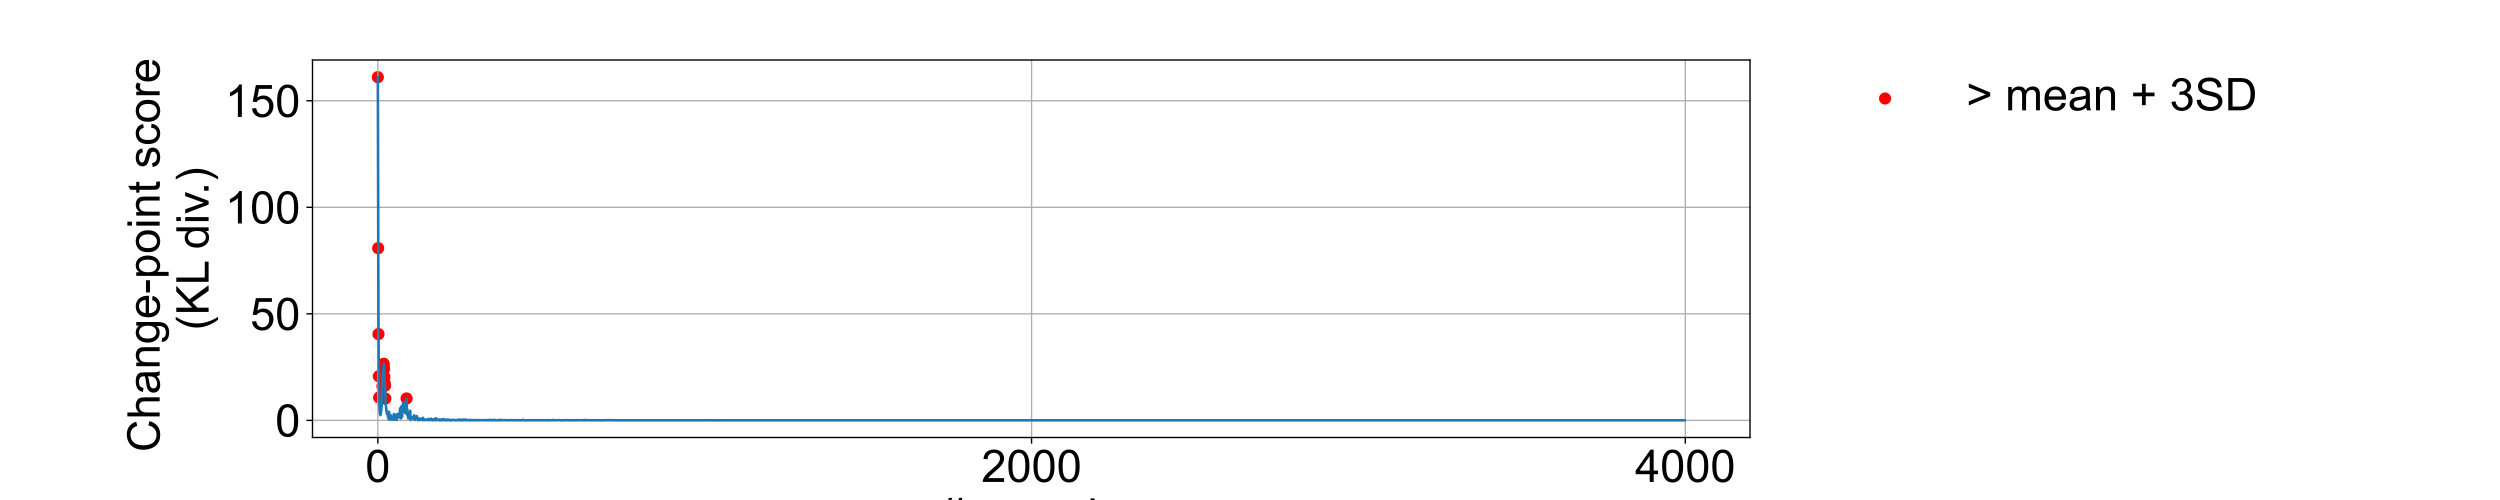
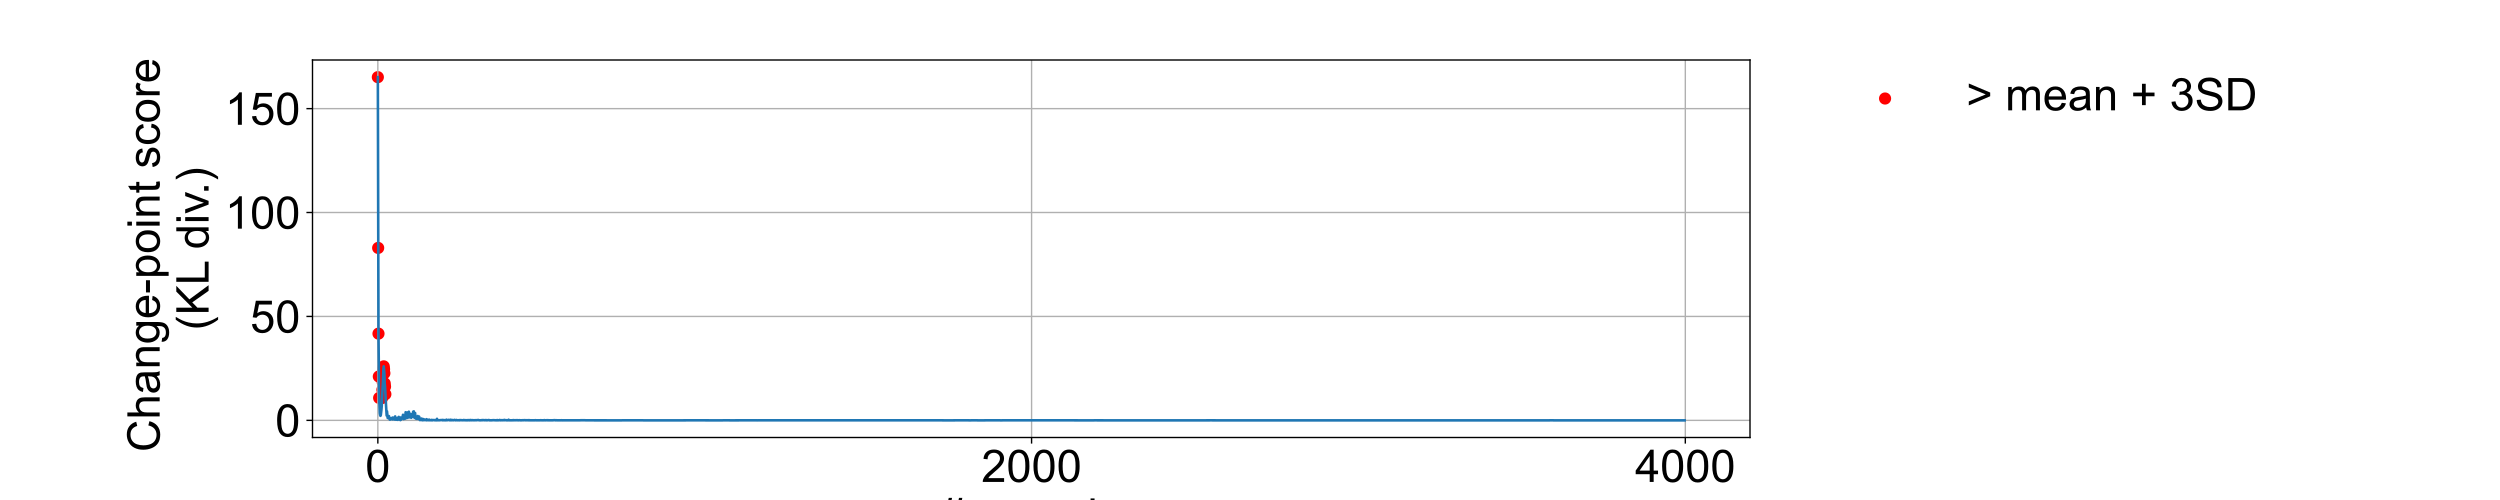
<svg xmlns="http://www.w3.org/2000/svg" xmlns:xlink="http://www.w3.org/1999/xlink" height="288pt" version="1.1" viewBox="0 0 1440 288" width="1440pt">
  <defs>
    <style type="text/css">
*{stroke-linecap:butt;stroke-linejoin:round;}
  </style>
  </defs>
  <g id="figure_1">
    <g id="patch_1">
      <path d="M 0 288  L 1440 288  L 1440 0  L 0 0  z " style="fill:#ffffff;" />
    </g>
    <g id="axes_1">
      <g id="patch_2">
        <path d="M 180 252  L 1008 252  L 1008 34.56  L 180 34.56  z " style="fill:#ffffff;" />
      </g>
      <g id="PathCollection_1">
        <defs>
-           <path d="M 0 3  C 0.796 3 1.559 2.684 2.121 2.121  C 2.684 1.559 3 0.796 3 0  C 3 -0.796 2.684 -1.559 2.121 -2.121  C 1.559 -2.684 0.796 -3 0 -3  C -0.796 -3 -1.559 -2.684 -2.121 -2.121  C -2.684 -1.559 -3 -0.796 -3 0  C -3 0.796 -2.684 1.559 -2.121 2.121  C -1.559 2.684 -0.796 3 0 3  z " id="m6c3c8e8c90" style="stroke:#ff0000;" />
+           <path d="M 0 3  C 0.796 3 1.559 2.684 2.121 2.121  C 2.684 1.559 3 0.796 3 0  C 3 -0.796 2.684 -1.559 2.121 -2.121  C 1.559 -2.684 0.796 -3 0 -3  C -0.796 -3 -1.559 -2.684 -2.121 -2.121  C -2.684 -1.559 -3 -0.796 -3 0  C -3 0.796 -2.684 1.559 -2.121 2.121  C -1.559 2.684 -0.796 3 0 3  z " id="m5fcca57571" style="stroke:#ff0000;" />
        </defs>
-         <g clip-path="url(#p36cbaf85c1)">
-           <use style="fill:#ff0000;stroke:#ff0000;" x="217.636" xlink:href="#m6c3c8e8c90" y="44.444" />
-           <use style="fill:#ff0000;stroke:#ff0000;" x="217.825" xlink:href="#m6c3c8e8c90" y="142.935" />
-           <use style="fill:#ff0000;stroke:#ff0000;" x="218.013" xlink:href="#m6c3c8e8c90" y="192.443" />
-           <use style="fill:#ff0000;stroke:#ff0000;" x="218.201" xlink:href="#m6c3c8e8c90" y="216.725" />
-           <use style="fill:#ff0000;stroke:#ff0000;" x="218.389" xlink:href="#m6c3c8e8c90" y="228.994" />
-           <use style="fill:#ff0000;stroke:#ff0000;" x="220.084" xlink:href="#m6c3c8e8c90" y="229.238" />
-           <use style="fill:#ff0000;stroke:#ff0000;" x="220.272" xlink:href="#m6c3c8e8c90" y="222.426" />
-           <use style="fill:#ff0000;stroke:#ff0000;" x="220.461" xlink:href="#m6c3c8e8c90" y="214.33" />
-           <use style="fill:#ff0000;stroke:#ff0000;" x="220.649" xlink:href="#m6c3c8e8c90" y="213.734" />
-           <use style="fill:#ff0000;stroke:#ff0000;" x="220.837" xlink:href="#m6c3c8e8c90" y="210.838" />
-           <use style="fill:#ff0000;stroke:#ff0000;" x="221.025" xlink:href="#m6c3c8e8c90" y="209.532" />
-           <use style="fill:#ff0000;stroke:#ff0000;" x="221.214" xlink:href="#m6c3c8e8c90" y="212.41" />
-           <use style="fill:#ff0000;stroke:#ff0000;" x="221.402" xlink:href="#m6c3c8e8c90" y="217.112" />
-           <use style="fill:#ff0000;stroke:#ff0000;" x="221.59" xlink:href="#m6c3c8e8c90" y="220.729" />
-           <use style="fill:#ff0000;stroke:#ff0000;" x="221.778" xlink:href="#m6c3c8e8c90" y="222.172" />
-           <use style="fill:#ff0000;stroke:#ff0000;" x="221.967" xlink:href="#m6c3c8e8c90" y="229.56" />
-           <use style="fill:#ff0000;stroke:#ff0000;" x="234.205" xlink:href="#m6c3c8e8c90" y="229.518" />
+         <g clip-path="url(#p287c12763f)">
+           <use style="fill:#ff0000;stroke:#ff0000;" x="217.636" xlink:href="#m5fcca57571" y="44.444" />
+           <use style="fill:#ff0000;stroke:#ff0000;" x="217.825" xlink:href="#m5fcca57571" y="142.805" />
+           <use style="fill:#ff0000;stroke:#ff0000;" x="218.013" xlink:href="#m5fcca57571" y="192.17" />
+           <use style="fill:#ff0000;stroke:#ff0000;" x="218.201" xlink:href="#m5fcca57571" y="216.865" />
+           <use style="fill:#ff0000;stroke:#ff0000;" x="218.389" xlink:href="#m5fcca57571" y="229.196" />
+           <use style="fill:#ff0000;stroke:#ff0000;" x="220.084" xlink:href="#m5fcca57571" y="229.265" />
+           <use style="fill:#ff0000;stroke:#ff0000;" x="220.272" xlink:href="#m5fcca57571" y="224.52" />
+           <use style="fill:#ff0000;stroke:#ff0000;" x="220.461" xlink:href="#m5fcca57571" y="220.147" />
+           <use style="fill:#ff0000;stroke:#ff0000;" x="220.649" xlink:href="#m5fcca57571" y="214.074" />
+           <use style="fill:#ff0000;stroke:#ff0000;" x="220.837" xlink:href="#m5fcca57571" y="212.557" />
+           <use style="fill:#ff0000;stroke:#ff0000;" x="221.025" xlink:href="#m5fcca57571" y="211.029" />
+           <use style="fill:#ff0000;stroke:#ff0000;" x="221.214" xlink:href="#m5fcca57571" y="212.666" />
+           <use style="fill:#ff0000;stroke:#ff0000;" x="221.402" xlink:href="#m5fcca57571" y="214.972" />
+           <use style="fill:#ff0000;stroke:#ff0000;" x="221.59" xlink:href="#m5fcca57571" y="220.843" />
+           <use style="fill:#ff0000;stroke:#ff0000;" x="221.778" xlink:href="#m5fcca57571" y="222.702" />
+           <use style="fill:#ff0000;stroke:#ff0000;" x="221.967" xlink:href="#m5fcca57571" y="227.058" />
        </g>
      </g>
      <g id="matplotlib.axis_1">
        <g id="xtick_1">
          <g id="line2d_1">
-             <path clip-path="url(#p36cbaf85c1)" d="M 217.636 252  L 217.636 34.56  " style="fill:none;stroke:#b0b0b0;stroke-linecap:square;stroke-width:0.8;" />
+             <path clip-path="url(#p287c12763f)" d="M 217.636 252  L 217.636 34.56  " style="fill:none;stroke:#b0b0b0;stroke-linecap:square;stroke-width:0.8;" />
          </g>
          <g id="line2d_2">
            <defs>
-               <path d="M 0 0  L 0 3.5  " id="mf95743e857" style="stroke:#000000;stroke-width:0.8;" />
-             </defs>
-             <g>
-               <use style="stroke:#000000;stroke-width:0.8;" x="217.636" xlink:href="#mf95743e857" y="252" />
+               <path d="M 0 0  L 0 3.5  " id="m3a3be2a6fd" style="stroke:#000000;stroke-width:0.8;" />
+             </defs>
+             <g>
+               <use style="stroke:#000000;stroke-width:0.8;" x="217.636" xlink:href="#m3a3be2a6fd" y="252" />
            </g>
          </g>
          <g id="text_1">
            <defs>
              <path d="M 4.156 35.297  Q 4.156 48 6.766 55.734  Q 9.375 63.484 14.516 67.672  Q 19.672 71.875 27.484 71.875  Q 33.25 71.875 37.594 69.547  Q 41.938 67.234 44.766 62.859  Q 47.609 58.5 49.219 52.219  Q 50.828 45.953 50.828 35.297  Q 50.828 22.703 48.234 14.969  Q 45.656 7.234 40.5 3  Q 35.359 -1.219 27.484 -1.219  Q 17.141 -1.219 11.234 6.203  Q 4.156 15.141 4.156 35.297  z M 13.188 35.297  Q 13.188 17.672 17.312 11.828  Q 21.438 6 27.484 6  Q 33.547 6 37.672 11.859  Q 41.797 17.719 41.797 35.297  Q 41.797 52.984 37.672 58.781  Q 33.547 64.594 27.391 64.594  Q 21.344 64.594 17.719 59.469  Q 13.188 52.938 13.188 35.297  z " id="ArialMT-48" />
            </defs>
            <g transform="translate(210.4071 277.6103)scale(0.26 -0.26)">
              <use xlink:href="#ArialMT-48" />
            </g>
          </g>
        </g>
        <g id="xtick_2">
          <g id="line2d_3">
-             <path clip-path="url(#p36cbaf85c1)" d="M 594.188 252  L 594.188 34.56  " style="fill:none;stroke:#b0b0b0;stroke-linecap:square;stroke-width:0.8;" />
+             <path clip-path="url(#p287c12763f)" d="M 594.188 252  L 594.188 34.56  " style="fill:none;stroke:#b0b0b0;stroke-linecap:square;stroke-width:0.8;" />
          </g>
          <g id="line2d_4">
            <g>
-               <use style="stroke:#000000;stroke-width:0.8;" x="594.188" xlink:href="#mf95743e857" y="252" />
+               <use style="stroke:#000000;stroke-width:0.8;" x="594.188" xlink:href="#m3a3be2a6fd" y="252" />
            </g>
          </g>
          <g id="text_2">
            <defs>
              <path d="M 50.344 8.453  L 50.344 0  L 3.031 0  Q 2.938 3.172 4.047 6.109  Q 5.859 10.938 9.828 15.625  Q 13.812 20.312 21.344 26.469  Q 33.016 36.031 37.109 41.625  Q 41.219 47.219 41.219 52.203  Q 41.219 57.422 37.469 61  Q 33.734 64.594 27.734 64.594  Q 21.391 64.594 17.578 60.781  Q 13.766 56.984 13.719 50.25  L 4.688 51.172  Q 5.609 61.281 11.656 66.578  Q 17.719 71.875 27.938 71.875  Q 38.234 71.875 44.234 66.156  Q 50.25 60.453 50.25 52  Q 50.25 47.703 48.484 43.547  Q 46.734 39.406 42.656 34.812  Q 38.578 30.219 29.109 22.219  Q 21.188 15.578 18.938 13.203  Q 16.703 10.844 15.234 8.453  z " id="ArialMT-50" />
            </defs>
            <g transform="translate(565.2714 277.6103)scale(0.26 -0.26)">
              <use xlink:href="#ArialMT-50" />
              <use x="55.615" xlink:href="#ArialMT-48" />
              <use x="111.23" xlink:href="#ArialMT-48" />
              <use x="166.846" xlink:href="#ArialMT-48" />
            </g>
          </g>
        </g>
        <g id="xtick_3">
          <g id="line2d_5">
-             <path clip-path="url(#p36cbaf85c1)" d="M 970.74 252  L 970.74 34.56  " style="fill:none;stroke:#b0b0b0;stroke-linecap:square;stroke-width:0.8;" />
+             <path clip-path="url(#p287c12763f)" d="M 970.74 252  L 970.74 34.56  " style="fill:none;stroke:#b0b0b0;stroke-linecap:square;stroke-width:0.8;" />
          </g>
          <g id="line2d_6">
            <g>
-               <use style="stroke:#000000;stroke-width:0.8;" x="970.74" xlink:href="#mf95743e857" y="252" />
+               <use style="stroke:#000000;stroke-width:0.8;" x="970.74" xlink:href="#m3a3be2a6fd" y="252" />
            </g>
          </g>
          <g id="text_3">
            <defs>
              <path d="M 32.328 0  L 32.328 17.141  L 1.266 17.141  L 1.266 25.203  L 33.938 71.578  L 41.109 71.578  L 41.109 25.203  L 50.781 25.203  L 50.781 17.141  L 41.109 17.141  L 41.109 0  z M 32.328 25.203  L 32.328 57.469  L 9.906 25.203  z " id="ArialMT-52" />
            </defs>
            <g transform="translate(941.8233 277.6103)scale(0.26 -0.26)">
              <use xlink:href="#ArialMT-52" />
              <use x="55.615" xlink:href="#ArialMT-48" />
              <use x="111.23" xlink:href="#ArialMT-48" />
              <use x="166.846" xlink:href="#ArialMT-48" />
            </g>
          </g>
        </g>
        <g id="text_4">
          <defs>
            <path d="M 5.031 -1.219  L 9.281 19.578  L 1.031 19.578  L 1.031 26.859  L 10.75 26.859  L 14.359 44.578  L 1.031 44.578  L 1.031 51.859  L 15.828 51.859  L 20.062 72.797  L 27.391 72.797  L 23.141 51.859  L 38.531 51.859  L 42.781 72.797  L 50.141 72.797  L 45.906 51.859  L 54.344 51.859  L 54.344 44.578  L 44.438 44.578  L 40.766 26.859  L 54.344 26.859  L 54.344 19.578  L 39.312 19.578  L 35.062 -1.219  L 27.734 -1.219  L 31.938 19.578  L 16.609 19.578  L 12.359 -1.219  z M 18.062 26.859  L 33.406 26.859  L 37.062 44.578  L 21.688 44.578  z " id="ArialMT-35" />
            <path id="ArialMT-32" />
            <path d="M 3.078 15.484  L 11.766 16.844  Q 12.5 11.625 15.844 8.844  Q 19.188 6.062 25.203 6.062  Q 31.25 6.062 34.172 8.516  Q 37.109 10.984 37.109 14.312  Q 37.109 17.281 34.516 19  Q 32.719 20.172 25.531 21.969  Q 15.875 24.422 12.141 26.203  Q 8.406 27.984 6.469 31.125  Q 4.547 34.281 4.547 38.094  Q 4.547 41.547 6.125 44.5  Q 7.719 47.469 10.453 49.422  Q 12.5 50.922 16.031 51.969  Q 19.578 53.031 23.641 53.031  Q 29.734 53.031 34.344 51.266  Q 38.969 49.516 41.156 46.5  Q 43.359 43.5 44.188 38.484  L 35.594 37.312  Q 35.016 41.312 32.203 43.547  Q 29.391 45.797 24.266 45.797  Q 18.219 45.797 15.625 43.797  Q 13.031 41.797 13.031 39.109  Q 13.031 37.406 14.109 36.031  Q 15.188 34.625 17.484 33.688  Q 18.797 33.203 25.25 31.453  Q 34.578 28.953 38.25 27.359  Q 41.938 25.781 44.031 22.75  Q 46.141 19.734 46.141 15.234  Q 46.141 10.844 43.578 6.953  Q 41.016 3.078 36.172 0.953  Q 31.344 -1.172 25.25 -1.172  Q 15.141 -1.172 9.844 3.031  Q 4.547 7.234 3.078 15.484  z " id="ArialMT-115" />
            <path d="M 40.438 6.391  Q 35.547 2.25 31.031 0.531  Q 26.516 -1.172 21.344 -1.172  Q 12.797 -1.172 8.203 3  Q 3.609 7.172 3.609 13.672  Q 3.609 17.484 5.344 20.625  Q 7.078 23.781 9.891 25.688  Q 12.703 27.594 16.219 28.562  Q 18.797 29.25 24.031 29.891  Q 34.672 31.156 39.703 32.906  Q 39.75 34.719 39.75 35.203  Q 39.75 40.578 37.25 42.781  Q 33.891 45.75 27.25 45.75  Q 21.047 45.75 18.094 43.578  Q 15.141 41.406 13.719 35.891  L 5.125 37.062  Q 6.297 42.578 8.984 45.969  Q 11.672 49.359 16.75 51.188  Q 21.828 53.031 28.516 53.031  Q 35.156 53.031 39.297 51.469  Q 43.453 49.906 45.406 47.531  Q 47.359 45.172 48.141 41.547  Q 48.578 39.312 48.578 33.453  L 48.578 21.734  Q 48.578 9.469 49.141 6.219  Q 49.703 2.984 51.375 0  L 42.188 0  Q 40.828 2.734 40.438 6.391  z M 39.703 26.031  Q 34.906 24.078 25.344 22.703  Q 19.922 21.922 17.672 20.938  Q 15.438 19.969 14.203 18.094  Q 12.984 16.219 12.984 13.922  Q 12.984 10.406 15.641 8.062  Q 18.312 5.719 23.438 5.719  Q 28.516 5.719 32.469 7.938  Q 36.422 10.156 38.281 14.016  Q 39.703 17 39.703 22.797  z " id="ArialMT-97" />
            <path d="M 6.594 0  L 6.594 51.859  L 14.453 51.859  L 14.453 44.578  Q 16.891 48.391 20.938 50.703  Q 25 53.031 30.172 53.031  Q 35.938 53.031 39.625 50.641  Q 43.312 48.25 44.828 43.953  Q 50.984 53.031 60.844 53.031  Q 68.562 53.031 72.703 48.75  Q 76.859 44.484 76.859 35.594  L 76.859 0  L 68.109 0  L 68.109 32.672  Q 68.109 37.938 67.25 40.25  Q 66.406 42.578 64.156 43.984  Q 61.922 45.406 58.891 45.406  Q 53.422 45.406 49.797 41.766  Q 46.188 38.141 46.188 30.125  L 46.188 0  L 37.406 0  L 37.406 33.688  Q 37.406 39.547 35.25 42.469  Q 33.109 45.406 28.219 45.406  Q 24.516 45.406 21.359 43.453  Q 18.219 41.5 16.797 37.734  Q 15.375 33.984 15.375 26.906  L 15.375 0  z " id="ArialMT-109" />
            <path d="M 6.594 -19.875  L 6.594 51.859  L 14.594 51.859  L 14.594 45.125  Q 17.438 49.078 21 51.047  Q 24.562 53.031 29.641 53.031  Q 36.281 53.031 41.359 49.609  Q 46.438 46.188 49.016 39.953  Q 51.609 33.734 51.609 26.312  Q 51.609 18.359 48.75 11.984  Q 45.906 5.609 40.453 2.219  Q 35.016 -1.172 29 -1.172  Q 24.609 -1.172 21.109 0.688  Q 17.625 2.547 15.375 5.375  L 15.375 -19.875  z M 14.547 25.641  Q 14.547 15.625 18.594 10.844  Q 22.656 6.062 28.422 6.062  Q 34.281 6.062 38.453 11.016  Q 42.625 15.969 42.625 26.375  Q 42.625 36.281 38.547 41.203  Q 34.469 46.141 28.812 46.141  Q 23.188 46.141 18.859 40.891  Q 14.547 35.641 14.547 25.641  z " id="ArialMT-112" />
            <path d="M 6.391 0  L 6.391 71.578  L 15.188 71.578  L 15.188 0  z " id="ArialMT-108" />
            <path d="M 42.094 16.703  L 51.172 15.578  Q 49.031 7.625 43.219 3.219  Q 37.406 -1.172 28.375 -1.172  Q 17 -1.172 10.328 5.828  Q 3.656 12.844 3.656 25.484  Q 3.656 38.578 10.391 45.797  Q 17.141 53.031 27.875 53.031  Q 38.281 53.031 44.875 45.953  Q 51.469 38.875 51.469 26.031  Q 51.469 25.25 51.422 23.688  L 12.75 23.688  Q 13.234 15.141 17.578 10.594  Q 21.922 6.062 28.422 6.062  Q 33.25 6.062 36.672 8.594  Q 40.094 11.141 42.094 16.703  z M 13.234 30.906  L 42.188 30.906  Q 41.609 37.453 38.875 40.719  Q 34.672 45.797 27.984 45.797  Q 21.922 45.797 17.797 41.75  Q 13.672 37.703 13.234 30.906  z " id="ArialMT-101" />
          </defs>
          <g transform="translate(541.2545 305.705)scale(0.26 -0.26)">
            <use xlink:href="#ArialMT-35" />
            <use x="55.615" xlink:href="#ArialMT-32" />
            <use x="83.398" xlink:href="#ArialMT-115" />
            <use x="133.398" xlink:href="#ArialMT-97" />
            <use x="189.014" xlink:href="#ArialMT-109" />
            <use x="272.314" xlink:href="#ArialMT-112" />
            <use x="327.93" xlink:href="#ArialMT-108" />
            <use x="350.146" xlink:href="#ArialMT-101" />
          </g>
        </g>
      </g>
      <g id="matplotlib.axis_2">
        <g id="ytick_1">
          <g id="line2d_7">
-             <path clip-path="url(#p36cbaf85c1)" d="M 180 242.116  L 1008 242.116  " style="fill:none;stroke:#b0b0b0;stroke-linecap:square;stroke-width:0.8;" />
+             <path clip-path="url(#p287c12763f)" d="M 180 242.116  L 1008 242.116  " style="fill:none;stroke:#b0b0b0;stroke-linecap:square;stroke-width:0.8;" />
          </g>
          <g id="line2d_8">
            <defs>
-               <path d="M 0 0  L -3.5 0  " id="mb581011df8" style="stroke:#000000;stroke-width:0.8;" />
-             </defs>
-             <g>
-               <use style="stroke:#000000;stroke-width:0.8;" x="180" xlink:href="#mb581011df8" y="242.116" />
+               <path d="M 0 0  L -3.5 0  " id="mcee0d037fd" style="stroke:#000000;stroke-width:0.8;" />
+             </defs>
+             <g>
+               <use style="stroke:#000000;stroke-width:0.8;" x="180" xlink:href="#mcee0d037fd" y="242.116" />
            </g>
          </g>
          <g id="text_5">
            <g transform="translate(158.5416 251.4215)scale(0.26 -0.26)">
              <use xlink:href="#ArialMT-48" />
            </g>
          </g>
        </g>
        <g id="ytick_2">
          <g id="line2d_9">
-             <path clip-path="url(#p36cbaf85c1)" d="M 180 180.76  L 1008 180.76  " style="fill:none;stroke:#b0b0b0;stroke-linecap:square;stroke-width:0.8;" />
+             <path clip-path="url(#p287c12763f)" d="M 180 182.266  L 1008 182.266  " style="fill:none;stroke:#b0b0b0;stroke-linecap:square;stroke-width:0.8;" />
          </g>
          <g id="line2d_10">
            <g>
-               <use style="stroke:#000000;stroke-width:0.8;" x="180" xlink:href="#mb581011df8" y="180.76" />
+               <use style="stroke:#000000;stroke-width:0.8;" x="180" xlink:href="#mcee0d037fd" y="182.266" />
            </g>
          </g>
          <g id="text_6">
            <defs>
              <path d="M 4.156 18.75  L 13.375 19.531  Q 14.406 12.797 18.141 9.391  Q 21.875 6 27.156 6  Q 33.5 6 37.891 10.781  Q 42.281 15.578 42.281 23.484  Q 42.281 31 38.062 35.344  Q 33.844 39.703 27 39.703  Q 22.75 39.703 19.328 37.766  Q 15.922 35.844 13.969 32.766  L 5.719 33.844  L 12.641 70.609  L 48.25 70.609  L 48.25 62.203  L 19.672 62.203  L 15.828 42.969  Q 22.266 47.469 29.344 47.469  Q 38.719 47.469 45.156 40.969  Q 51.609 34.469 51.609 24.266  Q 51.609 14.547 45.953 7.469  Q 39.062 -1.219 27.156 -1.219  Q 17.391 -1.219 11.203 4.25  Q 5.031 9.719 4.156 18.75  z " id="ArialMT-53" />
            </defs>
-             <g transform="translate(144.0831 190.0652)scale(0.26 -0.26)">
+             <g transform="translate(144.0831 191.5711)scale(0.26 -0.26)">
              <use xlink:href="#ArialMT-53" />
              <use x="55.615" xlink:href="#ArialMT-48" />
            </g>
          </g>
        </g>
        <g id="ytick_3">
          <g id="line2d_11">
-             <path clip-path="url(#p36cbaf85c1)" d="M 180 119.404  L 1008 119.404  " style="fill:none;stroke:#b0b0b0;stroke-linecap:square;stroke-width:0.8;" />
+             <path clip-path="url(#p287c12763f)" d="M 180 122.416  L 1008 122.416  " style="fill:none;stroke:#b0b0b0;stroke-linecap:square;stroke-width:0.8;" />
          </g>
          <g id="line2d_12">
            <g>
-               <use style="stroke:#000000;stroke-width:0.8;" x="180" xlink:href="#mb581011df8" y="119.404" />
+               <use style="stroke:#000000;stroke-width:0.8;" x="180" xlink:href="#mcee0d037fd" y="122.416" />
            </g>
          </g>
          <g id="text_7">
            <defs>
              <path d="M 37.25 0  L 28.469 0  L 28.469 56  Q 25.297 52.984 20.141 49.953  Q 14.984 46.922 10.891 45.406  L 10.891 53.906  Q 18.266 57.375 23.781 62.297  Q 29.297 67.234 31.594 71.875  L 37.25 71.875  z " id="ArialMT-49" />
            </defs>
-             <g transform="translate(129.6247 128.7089)scale(0.26 -0.26)">
+             <g transform="translate(129.6247 131.7207)scale(0.26 -0.26)">
              <use xlink:href="#ArialMT-49" />
              <use x="55.615" xlink:href="#ArialMT-48" />
              <use x="111.23" xlink:href="#ArialMT-48" />
            </g>
          </g>
        </g>
        <g id="ytick_4">
          <g id="line2d_13">
-             <path clip-path="url(#p36cbaf85c1)" d="M 180 58.047  L 1008 58.047  " style="fill:none;stroke:#b0b0b0;stroke-linecap:square;stroke-width:0.8;" />
+             <path clip-path="url(#p287c12763f)" d="M 180 62.565  L 1008 62.565  " style="fill:none;stroke:#b0b0b0;stroke-linecap:square;stroke-width:0.8;" />
          </g>
          <g id="line2d_14">
            <g>
-               <use style="stroke:#000000;stroke-width:0.8;" x="180" xlink:href="#mb581011df8" y="58.047" />
+               <use style="stroke:#000000;stroke-width:0.8;" x="180" xlink:href="#mcee0d037fd" y="62.565" />
            </g>
          </g>
          <g id="text_8">
-             <g transform="translate(129.6247 67.35266)scale(0.26 -0.26)">
+             <g transform="translate(129.6247 71.87028)scale(0.26 -0.26)">
              <use xlink:href="#ArialMT-49" />
              <use x="55.615" xlink:href="#ArialMT-53" />
              <use x="111.23" xlink:href="#ArialMT-48" />
            </g>
          </g>
        </g>
        <g id="text_9">
          <defs>
            <path d="M 58.797 25.094  L 68.266 22.703  Q 65.281 11.031 57.547 4.906  Q 49.812 -1.219 38.625 -1.219  Q 27.047 -1.219 19.797 3.484  Q 12.547 8.203 8.766 17.141  Q 4.984 26.078 4.984 36.328  Q 4.984 47.516 9.25 55.828  Q 13.531 64.156 21.406 68.469  Q 29.297 72.797 38.766 72.797  Q 49.516 72.797 56.828 67.328  Q 64.156 61.859 67.047 51.953  L 57.719 49.75  Q 55.219 57.562 50.484 61.125  Q 45.75 64.703 38.578 64.703  Q 30.328 64.703 24.781 60.734  Q 19.234 56.781 16.984 50.109  Q 14.75 43.453 14.75 36.375  Q 14.75 27.25 17.406 20.438  Q 20.062 13.625 25.672 10.25  Q 31.297 6.891 37.844 6.891  Q 45.797 6.891 51.312 11.469  Q 56.844 16.062 58.797 25.094  z " id="ArialMT-67" />
            <path d="M 6.594 0  L 6.594 71.578  L 15.375 71.578  L 15.375 45.906  Q 21.531 53.031 30.906 53.031  Q 36.672 53.031 40.922 50.75  Q 45.172 48.484 47 44.484  Q 48.828 40.484 48.828 32.859  L 48.828 0  L 40.047 0  L 40.047 32.859  Q 40.047 39.453 37.188 42.453  Q 34.328 45.453 29.109 45.453  Q 25.203 45.453 21.75 43.422  Q 18.312 41.406 16.844 37.938  Q 15.375 34.469 15.375 28.375  L 15.375 0  z " id="ArialMT-104" />
            <path d="M 6.594 0  L 6.594 51.859  L 14.5 51.859  L 14.5 44.484  Q 20.219 53.031 31 53.031  Q 35.688 53.031 39.625 51.344  Q 43.562 49.656 45.516 46.922  Q 47.469 44.188 48.25 40.438  Q 48.734 37.984 48.734 31.891  L 48.734 0  L 39.938 0  L 39.938 31.547  Q 39.938 36.922 38.906 39.578  Q 37.891 42.234 35.281 43.812  Q 32.672 45.406 29.156 45.406  Q 23.531 45.406 19.453 41.844  Q 15.375 38.281 15.375 28.328  L 15.375 0  z " id="ArialMT-110" />
            <path d="M 4.984 -4.297  L 13.531 -5.562  Q 14.062 -9.516 16.5 -11.328  Q 19.781 -13.766 25.438 -13.766  Q 31.547 -13.766 34.859 -11.328  Q 38.188 -8.891 39.359 -4.5  Q 40.047 -1.812 39.984 6.781  Q 34.234 0 25.641 0  Q 14.938 0 9.078 7.719  Q 3.219 15.438 3.219 26.219  Q 3.219 33.641 5.906 39.906  Q 8.594 46.188 13.688 49.609  Q 18.797 53.031 25.688 53.031  Q 34.859 53.031 40.828 45.609  L 40.828 51.859  L 48.922 51.859  L 48.922 7.031  Q 48.922 -5.078 46.453 -10.125  Q 44 -15.188 38.641 -18.109  Q 33.297 -21.047 25.484 -21.047  Q 16.219 -21.047 10.5 -16.875  Q 4.781 -12.703 4.984 -4.297  z M 12.25 26.859  Q 12.25 16.656 16.297 11.969  Q 20.359 7.281 26.469 7.281  Q 32.516 7.281 36.609 11.938  Q 40.719 16.609 40.719 26.562  Q 40.719 36.078 36.5 40.906  Q 32.281 45.75 26.312 45.75  Q 20.453 45.75 16.344 40.984  Q 12.25 36.234 12.25 26.859  z " id="ArialMT-103" />
            <path d="M 3.172 21.484  L 3.172 30.328  L 30.172 30.328  L 30.172 21.484  z " id="ArialMT-45" />
            <path d="M 3.328 25.922  Q 3.328 40.328 11.328 47.266  Q 18.016 53.031 27.641 53.031  Q 38.328 53.031 45.109 46.016  Q 51.906 39.016 51.906 26.656  Q 51.906 16.656 48.906 10.906  Q 45.906 5.172 40.156 2  Q 34.422 -1.172 27.641 -1.172  Q 16.75 -1.172 10.031 5.812  Q 3.328 12.797 3.328 25.922  z M 12.359 25.922  Q 12.359 15.969 16.703 11.016  Q 21.047 6.062 27.641 6.062  Q 34.188 6.062 38.531 11.031  Q 42.875 16.016 42.875 26.219  Q 42.875 35.844 38.5 40.797  Q 34.125 45.75 27.641 45.75  Q 21.047 45.75 16.703 40.812  Q 12.359 35.891 12.359 25.922  z " id="ArialMT-111" />
            <path d="M 6.641 61.469  L 6.641 71.578  L 15.438 71.578  L 15.438 61.469  z M 6.641 0  L 6.641 51.859  L 15.438 51.859  L 15.438 0  z " id="ArialMT-105" />
            <path d="M 25.781 7.859  L 27.047 0.094  Q 23.344 -0.688 20.406 -0.688  Q 15.625 -0.688 12.984 0.828  Q 10.359 2.344 9.281 4.812  Q 8.203 7.281 8.203 15.188  L 8.203 45.016  L 1.766 45.016  L 1.766 51.859  L 8.203 51.859  L 8.203 64.703  L 16.938 69.969  L 16.938 51.859  L 25.781 51.859  L 25.781 45.016  L 16.938 45.016  L 16.938 14.703  Q 16.938 10.938 17.406 9.859  Q 17.875 8.797 18.922 8.156  Q 19.969 7.516 21.922 7.516  Q 23.391 7.516 25.781 7.859  z " id="ArialMT-116" />
            <path d="M 40.438 19  L 49.078 17.875  Q 47.656 8.938 41.812 3.875  Q 35.984 -1.172 27.484 -1.172  Q 16.844 -1.172 10.375 5.781  Q 3.906 12.75 3.906 25.734  Q 3.906 34.125 6.688 40.422  Q 9.469 46.734 15.156 49.875  Q 20.844 53.031 27.547 53.031  Q 35.984 53.031 41.359 48.75  Q 46.734 44.484 48.25 36.625  L 39.703 35.297  Q 38.484 40.531 35.375 43.156  Q 32.281 45.797 27.875 45.797  Q 21.234 45.797 17.078 41.031  Q 12.938 36.281 12.938 25.984  Q 12.938 15.531 16.938 10.797  Q 20.953 6.062 27.391 6.062  Q 32.562 6.062 36.031 9.234  Q 39.5 12.406 40.438 19  z " id="ArialMT-99" />
            <path d="M 6.5 0  L 6.5 51.859  L 14.406 51.859  L 14.406 44  Q 17.438 49.516 20 51.266  Q 22.562 53.031 25.641 53.031  Q 30.078 53.031 34.672 50.203  L 31.641 42.047  Q 28.422 43.953 25.203 43.953  Q 22.312 43.953 20.016 42.219  Q 17.719 40.484 16.75 37.406  Q 15.281 32.719 15.281 27.156  L 15.281 0  z " id="ArialMT-114" />
          </defs>
          <g transform="translate(91.96769 260.3409)rotate(-90)scale(0.26 -0.26)">
            <use xlink:href="#ArialMT-67" />
            <use x="72.217" xlink:href="#ArialMT-104" />
            <use x="127.832" xlink:href="#ArialMT-97" />
            <use x="183.447" xlink:href="#ArialMT-110" />
            <use x="239.062" xlink:href="#ArialMT-103" />
            <use x="294.678" xlink:href="#ArialMT-101" />
            <use x="350.293" xlink:href="#ArialMT-45" />
            <use x="383.594" xlink:href="#ArialMT-112" />
            <use x="439.209" xlink:href="#ArialMT-111" />
            <use x="494.824" xlink:href="#ArialMT-105" />
            <use x="517.041" xlink:href="#ArialMT-110" />
            <use x="572.656" xlink:href="#ArialMT-116" />
            <use x="600.439" xlink:href="#ArialMT-32" />
            <use x="628.223" xlink:href="#ArialMT-115" />
            <use x="678.223" xlink:href="#ArialMT-99" />
            <use x="728.223" xlink:href="#ArialMT-111" />
            <use x="783.838" xlink:href="#ArialMT-114" />
            <use x="817.139" xlink:href="#ArialMT-101" />
            <use x="872.754" xlink:href="#ArialMT-32" />
          </g>
          <defs>
            <path d="M 23.391 -21.047  Q 16.109 -11.859 11.078 0.438  Q 6.062 12.75 6.062 25.922  Q 6.062 37.547 9.812 48.188  Q 14.203 60.547 23.391 72.797  L 29.688 72.797  Q 23.781 62.641 21.875 58.297  Q 18.891 51.562 17.188 44.234  Q 15.094 35.109 15.094 25.875  Q 15.094 2.391 29.688 -21.047  z " id="ArialMT-40" />
            <path d="M 7.328 0  L 7.328 71.578  L 16.797 71.578  L 16.797 36.078  L 52.344 71.578  L 65.188 71.578  L 35.156 42.578  L 66.5 0  L 54 0  L 28.516 36.234  L 16.797 24.812  L 16.797 0  z " id="ArialMT-75" />
            <path d="M 7.328 0  L 7.328 71.578  L 16.797 71.578  L 16.797 8.453  L 52.047 8.453  L 52.047 0  z " id="ArialMT-76" />
            <path d="M 40.234 0  L 40.234 6.547  Q 35.297 -1.172 25.734 -1.172  Q 19.531 -1.172 14.328 2.25  Q 9.125 5.672 6.266 11.797  Q 3.422 17.922 3.422 25.875  Q 3.422 33.641 6 39.969  Q 8.594 46.297 13.766 49.656  Q 18.953 53.031 25.344 53.031  Q 30.031 53.031 33.688 51.047  Q 37.359 49.078 39.656 45.906  L 39.656 71.578  L 48.391 71.578  L 48.391 0  z M 12.453 25.875  Q 12.453 15.922 16.641 10.984  Q 20.844 6.062 26.562 6.062  Q 32.328 6.062 36.344 10.766  Q 40.375 15.484 40.375 25.141  Q 40.375 35.797 36.266 40.766  Q 32.172 45.75 26.172 45.75  Q 20.312 45.75 16.375 40.969  Q 12.453 36.188 12.453 25.875  z " id="ArialMT-100" />
            <path d="M 21 0  L 1.266 51.859  L 10.547 51.859  L 21.688 20.797  Q 23.484 15.766 25 10.359  Q 26.172 14.453 28.266 20.219  L 39.797 51.859  L 48.828 51.859  L 29.203 0  z " id="ArialMT-118" />
            <path d="M 9.078 0  L 9.078 10.016  L 19.094 10.016  L 19.094 0  z " id="ArialMT-46" />
            <path d="M 12.359 -21.047  L 6.062 -21.047  Q 20.656 2.391 20.656 25.875  Q 20.656 35.062 18.562 44.094  Q 16.891 51.422 13.922 58.156  Q 12.016 62.547 6.062 72.797  L 12.359 72.797  Q 21.531 60.547 25.922 48.188  Q 29.688 37.547 29.688 25.922  Q 29.688 12.75 24.625 0.438  Q 19.578 -11.859 12.359 -21.047  z " id="ArialMT-41" />
          </defs>
          <g transform="translate(120.1525 190.2323)rotate(-90)scale(0.26 -0.26)">
            <use xlink:href="#ArialMT-40" />
            <use x="33.301" xlink:href="#ArialMT-75" />
            <use x="100" xlink:href="#ArialMT-76" />
            <use x="151.865" xlink:href="#ArialMT-32" />
            <use x="179.648" xlink:href="#ArialMT-100" />
            <use x="235.264" xlink:href="#ArialMT-105" />
            <use x="257.48" xlink:href="#ArialMT-118" />
            <use x="300.105" xlink:href="#ArialMT-46" />
            <use x="327.889" xlink:href="#ArialMT-41" />
          </g>
        </g>
      </g>
      <g id="line2d_15">
-         <path clip-path="url(#p36cbaf85c1)" d="M 217.636 44.444  L 218.013 192.443  L 218.389 228.994  L 218.766 237.805  L 219.143 239.153  L 219.519 237.213  L 219.896 233.048  L 220.084 229.238  L 220.461 214.33  L 220.649 213.734  L 221.025 209.532  L 221.214 212.41  L 221.59 220.729  L 221.778 222.172  L 222.155 233.044  L 222.343 233.929  L 222.532 236.749  L 222.72 236.702  L 222.908 238.369  L 223.285 238.201  L 223.473 239.88  L 223.661 240.3  L 223.849 241.369  L 224.038 237.201  L 224.226 241.382  L 224.414 241.707  L 224.603 240.665  L 224.791 240.847  L 224.979 239.02  L 225.167 241.578  L 225.356 241.071  L 225.544 239.818  L 225.732 241.485  L 225.921 240.414  L 226.297 241.659  L 226.485 241.132  L 226.674 241.741  L 226.862 238.48  L 227.05 241.739  L 227.238 239.228  L 227.427 239.457  L 227.803 241.161  L 227.992 239.816  L 228.18 240.445  L 228.368 238.68  L 228.556 241.817  L 228.745 239.952  L 228.933 240.216  L 229.121 238.406  L 229.309 240.164  L 229.498 238.316  L 229.874 239.657  L 230.063 240.396  L 230.439 235.209  L 230.816 241.063  L 231.004 238.413  L 231.192 234.109  L 231.569 240.271  L 231.757 238.319  L 231.945 234.089  L 232.134 232.401  L 232.322 237.052  L 232.51 231.73  L 232.698 236.844  L 232.887 232.151  L 233.263 237.127  L 233.452 237.895  L 233.64 235.468  L 233.828 236.574  L 234.016 236.759  L 234.205 229.518  L 234.393 238.808  L 234.581 235.629  L 234.769 238.657  L 235.146 240.962  L 235.334 238.152  L 235.523 239.261  L 235.899 237.418  L 236.087 240.607  L 236.276 236.606  L 236.464 241.928  L 236.841 240.974  L 237.029 241.048  L 237.217 240.782  L 237.405 240.253  L 237.594 241.018  L 237.782 240.175  L 237.97 241.114  L 238.158 241.184  L 238.347 240.898  L 238.535 239.214  L 238.723 241.546  L 238.912 241.926  L 239.288 240.702  L 239.476 241.395  L 239.665 241.093  L 240.041 239.627  L 240.229 240.57  L 240.418 240.376  L 240.794 242.032  L 240.983 241.344  L 241.171 241.848  L 241.359 241.752  L 241.736 241.948  L 241.924 241.037  L 242.112 241.776  L 242.301 241.292  L 242.489 241.791  L 242.677 241.261  L 243.054 241.29  L 243.43 241.982  L 243.618 240.642  L 243.807 241.005  L 243.995 242.014  L 244.183 241.883  L 244.372 242.009  L 244.56 241.751  L 244.748 241.86  L 244.936 241.657  L 245.313 241.948  L 245.501 241.785  L 245.689 241.979  L 246.066 241.747  L 246.254 241.726  L 246.443 241.287  L 246.819 241.602  L 247.007 242.042  L 247.196 241.547  L 247.384 241.794  L 247.572 241.512  L 247.761 241.829  L 247.949 241.915  L 248.137 241.132  L 248.325 241.665  L 248.514 241.77  L 248.89 242.089  L 249.078 242.103  L 249.267 241.662  L 249.455 241.708  L 249.643 241.478  L 249.832 241.556  L 250.208 242.016  L 250.396 241.226  L 250.773 242.074  L 250.961 241.51  L 251.149 241.951  L 251.338 240.905  L 251.526 241.959  L 251.714 241.662  L 252.656 241.804  L 252.844 242.065  L 253.032 241.675  L 253.221 241.728  L 253.409 242.025  L 253.597 241.576  L 253.785 242.07  L 254.162 241.649  L 254.538 242.082  L 254.727 241.946  L 254.915 242.075  L 255.103 241.849  L 255.292 241.304  L 255.48 241.762  L 255.856 241.641  L 256.045 242.039  L 256.421 242.061  L 256.609 242.087  L 256.798 241.798  L 256.986 242.05  L 257.551 241.598  L 257.739 242.099  L 257.927 242.092  L 258.116 241.631  L 258.304 241.993  L 258.681 242.048  L 259.057 242.083  L 259.245 241.784  L 259.434 242.109  L 260.187 242.066  L 260.375 242.092  L 260.563 241.814  L 260.752 241.735  L 262.069 242.074  L 262.446 242.022  L 262.634 242.105  L 263.199 241.915  L 263.576 242.077  L 263.952 241.784  L 264.517 242.057  L 264.705 241.582  L 264.894 242.051  L 265.082 241.831  L 265.647 242.096  L 265.835 241.948  L 266.023 242.103  L 266.212 241.977  L 266.4 241.631  L 266.588 242.097  L 266.776 241.996  L 266.965 242.034  L 267.153 241.816  L 267.341 241.968  L 267.529 241.925  L 267.906 242.081  L 268.094 241.569  L 268.283 241.946  L 268.659 242.008  L 268.847 241.848  L 269.036 242.087  L 269.224 242.1  L 269.412 241.97  L 269.789 242.036  L 270.542 241.881  L 270.73 242.085  L 271.295 242.062  L 271.483 241.937  L 271.672 242.088  L 272.425 242.019  L 272.801 242.085  L 272.989 242.024  L 273.178 242.111  L 273.366 241.899  L 273.743 242.096  L 274.307 242.042  L 274.684 242.1  L 274.872 241.941  L 275.249 241.961  L 275.437 242.088  L 275.814 242.002  L 276.002 242.098  L 276.19 241.923  L 276.378 242.044  L 276.567 241.965  L 276.943 242.095  L 277.696 241.942  L 277.885 242.106  L 279.579 241.993  L 279.956 242.098  L 280.144 241.945  L 280.332 242.049  L 280.521 241.937  L 280.709 242.055  L 281.085 241.922  L 281.274 242.081  L 281.462 241.922  L 281.65 242.065  L 282.592 241.828  L 282.78 242.09  L 283.156 241.904  L 283.345 242.095  L 284.098 242.09  L 284.286 242.081  L 284.474 241.781  L 284.851 242.063  L 285.039 241.915  L 285.604 242.102  L 287.487 242.045  L 287.675 242.095  L 287.863 241.771  L 288.052 242.041  L 288.805 241.93  L 289.181 242.041  L 289.558 241.971  L 289.746 242.101  L 289.934 241.963  L 290.687 242.039  L 290.876 241.919  L 291.064 242.049  L 291.817 242.036  L 292.005 242.061  L 292.194 241.946  L 292.57 242.084  L 295.206 241.974  L 295.583 242.113  L 296.147 242.056  L 296.524 242.082  L 296.712 241.967  L 297.089 242.065  L 299.348 242.07  L 299.913 242.104  L 300.101 242.025  L 300.29 242.115  L 300.666 241.983  L 300.854 242.094  L 301.419 241.797  L 301.607 242.101  L 307.444 242.027  L 307.821 242.107  L 308.574 242.072  L 309.138 242.076  L 309.327 241.973  L 309.703 242.08  L 310.456 242.093  L 310.833 242.062  L 313.845 242.055  L 314.222 242.074  L 314.975 242.047  L 315.352 242.064  L 315.54 242.041  L 315.728 241.892  L 315.916 242.091  L 317.987 242.111  L 318.176 241.866  L 318.364 242.093  L 318.552 242.107  L 318.741 241.944  L 319.117 242.061  L 319.305 241.977  L 319.682 242.061  L 322.506 242.004  L 322.883 242.104  L 323.447 242.078  L 324.389 242.1  L 324.765 242.054  L 325.518 242.058  L 325.895 242.073  L 326.083 241.996  L 326.272 242.083  L 326.46 242.006  L 326.648 242.095  L 326.836 241.984  L 327.401 242.106  L 330.978 242.039  L 331.355 242.111  L 332.108 242.065  L 332.296 241.948  L 332.485 242.078  L 335.497 242.039  L 335.685 242.098  L 335.874 242.027  L 336.062 242.091  L 336.25 242.025  L 336.438 242.09  L 336.627 241.86  L 336.815 242.107  L 337.38 242.108  L 337.568 241.945  L 337.756 242.075  L 338.886 242.031  L 339.074 242.107  L 339.263 242.04  L 339.639 242.049  L 340.016 242.107  L 340.392 242.087  L 340.957 242.088  L 341.71 242.018  L 342.087 242.099  L 343.593 242.053  L 343.781 242.078  L 343.97 241.97  L 344.346 242.112  L 344.911 242.066  L 345.287 242.105  L 346.041 242.098  L 347.358 242.086  L 347.735 242.066  L 348.112 242.067  L 348.676 242.101  L 348.865 241.977  L 349.053 242.062  L 349.241 241.991  L 349.43 242.116  L 350.559 241.977  L 350.936 242.088  L 352.442 242.009  L 352.818 242.064  L 356.584 242.09  L 356.772 242.016  L 356.961 242.116  L 357.337 242.11  L 395.557 242.107  L 397.252 242.098  L 397.628 242.094  L 400.452 242.092  L 401.394 242.096  L 404.783 242.096  L 406.101 242.111  L 407.23 242.086  L 408.36 242.112  L 408.548 242.032  L 408.925 242.103  L 409.866 242.091  L 410.243 242.099  L 412.125 242.087  L 413.255 242.116  L 414.573 242.113  L 421.539 242.104  L 423.987 242.11  L 425.493 242.089  L 426.623 242.107  L 427.752 242.091  L 429.447 242.112  L 436.601 242.103  L 438.296 242.111  L 440.932 242.086  L 441.873 242.109  L 970.364 242.111  L 970.364 242.111  " style="fill:none;stroke:#1f77b4;stroke-linecap:square;stroke-width:1.5;" />
+         <path clip-path="url(#p287c12763f)" d="M 217.636 44.444  L 218.013 192.17  L 218.389 229.196  L 218.766 238.005  L 218.954 239.09  L 219.143 239.523  L 219.331 239.163  L 219.707 236.001  L 219.896 233.747  L 220.837 212.557  L 221.025 211.029  L 221.402 214.972  L 221.59 220.843  L 221.778 222.702  L 222.343 233.323  L 222.72 239.364  L 222.908 236.91  L 223.285 240.718  L 223.473 240.793  L 223.661 240.084  L 223.849 240.695  L 224.038 239.668  L 224.226 241.064  L 224.414 241.554  L 224.603 241.729  L 224.791 241.1  L 224.979 241.51  L 225.167 240.843  L 225.356 240.755  L 225.544 241.314  L 225.921 241.479  L 226.109 241.579  L 226.297 240.478  L 226.485 241.428  L 226.674 241.318  L 226.862 241.524  L 227.05 241.266  L 227.427 241.677  L 227.615 239.857  L 227.803 241.709  L 228.18 240.756  L 228.368 241.746  L 228.556 241.734  L 228.745 241.047  L 229.121 241.836  L 229.309 240.509  L 229.498 241.083  L 229.686 240.139  L 229.874 241.16  L 230.251 241.711  L 230.627 241.983  L 230.816 240.467  L 231.004 241.747  L 231.192 240.808  L 231.381 240.49  L 231.569 241.14  L 231.757 240.861  L 232.134 238.915  L 232.51 241.405  L 232.698 240.679  L 232.887 240.528  L 233.075 240.589  L 233.263 241.188  L 233.452 240.219  L 233.64 237.458  L 233.828 240.368  L 234.016 240.836  L 234.205 240.773  L 234.393 240.023  L 234.581 237.553  L 234.769 240.674  L 235.146 238.476  L 235.334 239.48  L 235.523 237.153  L 235.711 240.428  L 235.899 239.887  L 236.087 238.284  L 236.464 240.112  L 236.652 238.456  L 236.841 240.655  L 237.029 239.114  L 237.217 238.607  L 237.405 240.192  L 237.594 238.841  L 237.782 240.073  L 237.97 237.13  L 238.158 239.155  L 238.347 236.945  L 238.535 240.001  L 238.723 240.621  L 239.1 237.893  L 239.288 240.406  L 239.476 241.084  L 239.665 240.224  L 239.853 241.251  L 240.041 241.053  L 240.229 241.24  L 240.606 239.631  L 240.794 241.286  L 240.983 241.22  L 241.171 241.412  L 241.359 239.924  L 241.547 240.355  L 241.736 241.528  L 241.924 241.995  L 242.112 241.199  L 242.301 241.849  L 242.489 241.743  L 242.865 241.077  L 243.054 242.021  L 243.242 241.392  L 243.43 241.529  L 243.618 242.093  L 243.807 241.383  L 243.995 241.808  L 244.183 241.769  L 244.372 241.582  L 244.56 241.987  L 244.748 241.963  L 245.125 241.73  L 245.501 242.085  L 245.689 241.452  L 245.878 242.055  L 246.254 241.749  L 246.631 242.077  L 247.196 241.692  L 247.384 242.077  L 247.761 241.965  L 247.949 242.07  L 248.137 242.015  L 248.325 242.088  L 248.514 241.847  L 248.702 242.079  L 248.89 241.983  L 249.078 242.102  L 249.267 241.901  L 250.208 242.025  L 250.396 241.945  L 250.585 242.096  L 250.961 241.89  L 251.149 242.097  L 251.526 242.081  L 251.714 241.245  L 251.903 241.976  L 252.091 242.087  L 252.279 242.011  L 252.467 242.083  L 252.844 242.023  L 253.032 242.091  L 253.597 241.976  L 254.538 241.946  L 254.727 241.922  L 254.915 242.087  L 255.103 241.85  L 255.292 242.045  L 255.668 242.075  L 255.856 241.963  L 256.045 242.085  L 256.421 241.985  L 256.609 242.107  L 256.798 241.931  L 256.986 241.95  L 257.174 241.719  L 257.363 242.086  L 258.304 241.891  L 258.492 241.818  L 258.681 242.029  L 259.245 242.064  L 259.434 241.763  L 259.622 241.781  L 259.81 242.106  L 259.998 241.951  L 260.187 242.03  L 260.375 241.87  L 260.752 242.069  L 261.128 242.062  L 261.505 242.036  L 261.693 241.829  L 262.446 242.099  L 262.634 242.071  L 262.823 241.879  L 263.199 242.079  L 263.576 242.048  L 264.329 242.056  L 264.517 242.107  L 264.705 241.967  L 264.894 242.082  L 265.082 241.974  L 266.588 242.07  L 266.965 242.068  L 267.153 241.906  L 267.341 242.047  L 267.529 241.981  L 267.906 242.11  L 268.283 242.003  L 268.847 242.108  L 269.224 241.988  L 269.412 242.105  L 269.789 241.99  L 269.977 242.056  L 270.165 241.942  L 270.354 242.104  L 270.918 242.001  L 271.107 241.901  L 271.295 242.086  L 272.048 241.983  L 272.425 242.072  L 273.743 242.072  L 273.931 241.991  L 274.307 242.052  L 275.437 241.918  L 275.625 241.908  L 275.814 242.059  L 276.567 242.087  L 277.508 242.045  L 277.696 241.923  L 277.885 242.064  L 278.449 241.989  L 278.638 241.937  L 279.014 242.05  L 279.579 242.079  L 279.767 241.926  L 279.956 241.936  L 280.332 242.113  L 281.65 241.925  L 281.838 242.097  L 283.345 242.073  L 283.721 242.054  L 284.098 241.999  L 284.474 242.009  L 284.851 242.059  L 286.169 242.096  L 286.357 241.933  L 286.545 242.105  L 286.922 242.082  L 287.675 242.032  L 287.863 241.879  L 288.24 242.091  L 288.616 242.091  L 288.805 241.992  L 289.181 242.057  L 289.37 242.091  L 289.746 241.975  L 290.123 242.059  L 290.311 242.032  L 290.499 241.85  L 290.687 242.058  L 291.441 241.979  L 291.817 242.112  L 292.382 242.067  L 292.758 242.107  L 292.947 241.746  L 293.323 242.089  L 293.888 242.081  L 295.018 242.093  L 295.394 242.063  L 295.583 241.953  L 295.771 242.098  L 295.959 242.034  L 296.336 242.074  L 296.712 242.047  L 297.465 242.03  L 297.842 242.069  L 298.03 241.989  L 298.407 242.101  L 299.348 242.023  L 299.725 242.103  L 302.361 242.014  L 302.737 242.075  L 303.867 242.042  L 304.432 242.092  L 304.62 241.979  L 304.808 242.115  L 304.996 242.027  L 305.373 242.095  L 308.197 242.089  L 308.385 241.992  L 308.762 242.11  L 309.703 242.105  L 311.21 242.092  L 311.398 242.03  L 311.963 242.089  L 313.281 242.074  L 313.469 241.97  L 313.657 242.099  L 315.163 242.044  L 315.352 242.108  L 315.54 241.996  L 315.916 242.099  L 318.364 242.081  L 318.741 242.052  L 319.682 241.998  L 320.058 242.112  L 320.435 242.054  L 321 242.098  L 321.753 242.106  L 323.259 242.104  L 323.447 242.041  L 323.824 242.113  L 324.765 242.098  L 329.096 242.08  L 329.849 242.084  L 330.79 242.108  L 331.355 242.096  L 336.815 242.056  L 337.38 242.09  L 338.51 242.105  L 339.639 242.111  L 358.09 242.114  L 358.655 242.105  L 369.01 242.102  L 371.081 242.115  L 372.211 242.113  L 391.792 242.113  L 399.323 242.108  L 400.264 242.109  L 416.079 242.115  L 416.832 242.105  L 420.974 242.113  L 426.434 242.112  L 433.401 242.112  L 434.907 242.084  L 436.036 242.114  L 437.166 242.102  L 542.412 242.111  L 546.554 242.116  L 548.061 242.114  L 555.027 242.106  L 558.981 242.113  L 560.487 242.106  L 564.817 242.115  L 573.666 242.102  L 576.49 242.114  L 578.75 242.109  L 599.648 242.11  L 600.59 242.11  L 608.874 242.109  L 612.828 242.108  L 628.455 242.115  L 630.526 242.112  L 649.541 242.115  L 650.859 242.115  L 692.468 242.113  L 697.552 242.111  L 702.447 242.114  L 711.296 242.115  L 891.664 242.115  L 893.359 242.109  L 896.559 242.115  L 901.643 242.113  L 970.364 242.115  L 970.364 242.115  " style="fill:none;stroke:#1f77b4;stroke-linecap:square;stroke-width:1.5;" />
      </g>
      <g id="patch_3">
        <path d="M 180 252  L 180 34.56  " style="fill:none;stroke:#000000;stroke-linecap:square;stroke-linejoin:miter;stroke-width:0.8;" />
      </g>
      <g id="patch_4">
        <path d="M 1008 252  L 1008 34.56  " style="fill:none;stroke:#000000;stroke-linecap:square;stroke-linejoin:miter;stroke-width:0.8;" />
      </g>
      <g id="patch_5">
        <path d="M 180 252  L 1008 252  " style="fill:none;stroke:#000000;stroke-linecap:square;stroke-linejoin:miter;stroke-width:0.8;" />
      </g>
      <g id="patch_6">
        <path d="M 180 34.56  L 1008 34.56  " style="fill:none;stroke:#000000;stroke-linecap:square;stroke-linejoin:miter;stroke-width:0.8;" />
      </g>
      <g id="legend_1">
        <g id="PathCollection_2">
          <g>
-             <use style="fill:#ff0000;stroke:#ff0000;" x="1085.8" xlink:href="#m6c3c8e8c90" y="56.745" />
+             <use style="fill:#ff0000;stroke:#ff0000;" x="1085.8" xlink:href="#m5fcca57571" y="56.745" />
          </g>
        </g>
        <g id="text_10">
          <defs>
            <path d="M 52.875 31.297  L 5.469 11.031  L 5.469 19.781  L 43.016 35.359  L 5.469 50.781  L 5.469 59.516  L 52.875 39.5  z " id="ArialMT-62" />
            <path d="M 25.047 11.578  L 25.047 31.203  L 5.562 31.203  L 5.562 39.406  L 25.047 39.406  L 25.047 58.891  L 33.344 58.891  L 33.344 39.406  L 52.828 39.406  L 52.828 31.203  L 33.344 31.203  L 33.344 11.578  z " id="ArialMT-43" />
            <path d="M 4.203 18.891  L 12.984 20.062  Q 14.5 12.594 18.141 9.297  Q 21.781 6 27 6  Q 33.203 6 37.469 10.297  Q 41.75 14.594 41.75 20.953  Q 41.75 27 37.797 30.922  Q 33.844 34.859 27.734 34.859  Q 25.25 34.859 21.531 33.891  L 22.516 41.609  Q 23.391 41.5 23.922 41.5  Q 29.547 41.5 34.031 44.422  Q 38.531 47.359 38.531 53.469  Q 38.531 58.297 35.25 61.469  Q 31.984 64.656 26.812 64.656  Q 21.688 64.656 18.266 61.422  Q 14.844 58.203 13.875 51.766  L 5.078 53.328  Q 6.688 62.156 12.391 67.016  Q 18.109 71.875 26.609 71.875  Q 32.469 71.875 37.391 69.359  Q 42.328 66.844 44.938 62.5  Q 47.562 58.156 47.562 53.266  Q 47.562 48.641 45.062 44.828  Q 42.578 41.016 37.703 38.766  Q 44.047 37.312 47.562 32.688  Q 51.078 28.078 51.078 21.141  Q 51.078 11.766 44.234 5.25  Q 37.406 -1.266 26.953 -1.266  Q 17.531 -1.266 11.297 4.344  Q 5.078 9.969 4.203 18.891  z " id="ArialMT-51" />
            <path d="M 4.5 23  L 13.422 23.781  Q 14.062 18.406 16.375 14.969  Q 18.703 11.531 23.578 9.406  Q 28.469 7.281 34.578 7.281  Q 39.984 7.281 44.141 8.891  Q 48.297 10.5 50.312 13.297  Q 52.344 16.109 52.344 19.438  Q 52.344 22.797 50.391 25.312  Q 48.438 27.828 43.953 29.547  Q 41.062 30.672 31.203 33.031  Q 21.344 35.406 17.391 37.5  Q 12.25 40.188 9.734 44.156  Q 7.234 48.141 7.234 53.078  Q 7.234 58.5 10.297 63.203  Q 13.375 67.922 19.281 70.359  Q 25.203 72.797 32.422 72.797  Q 40.375 72.797 46.453 70.234  Q 52.547 67.672 55.812 62.688  Q 59.078 57.719 59.328 51.422  L 50.25 50.734  Q 49.516 57.516 45.281 60.984  Q 41.062 64.453 32.812 64.453  Q 24.219 64.453 20.281 61.297  Q 16.359 58.156 16.359 53.719  Q 16.359 49.859 19.141 47.359  Q 21.875 44.875 33.422 42.266  Q 44.969 39.656 49.266 37.703  Q 55.516 34.812 58.484 30.391  Q 61.469 25.984 61.469 20.219  Q 61.469 14.5 58.203 9.438  Q 54.938 4.391 48.797 1.578  Q 42.672 -1.219 35.016 -1.219  Q 25.297 -1.219 18.719 1.609  Q 12.156 4.438 8.422 10.125  Q 4.688 15.828 4.5 23  z " id="ArialMT-83" />
            <path d="M 7.719 0  L 7.719 71.578  L 32.375 71.578  Q 40.719 71.578 45.125 70.562  Q 51.266 69.141 55.609 65.438  Q 61.281 60.641 64.078 53.188  Q 66.891 45.75 66.891 36.188  Q 66.891 28.031 64.984 21.734  Q 63.094 15.438 60.109 11.297  Q 57.125 7.172 53.578 4.797  Q 50.047 2.438 45.047 1.219  Q 40.047 0 33.547 0  z M 17.188 8.453  L 32.469 8.453  Q 39.547 8.453 43.578 9.766  Q 47.609 11.078 50 13.484  Q 53.375 16.844 55.25 22.531  Q 57.125 28.219 57.125 36.328  Q 57.125 47.562 53.438 53.594  Q 49.75 59.625 44.484 61.672  Q 40.672 63.141 32.234 63.141  L 17.188 63.141  z " id="ArialMT-68" />
          </defs>
          <g transform="translate(1132.6 63.57031)scale(0.26 -0.26)">
            <use xlink:href="#ArialMT-62" />
            <use x="58.398" xlink:href="#ArialMT-32" />
            <use x="86.182" xlink:href="#ArialMT-109" />
            <use x="169.482" xlink:href="#ArialMT-101" />
            <use x="225.098" xlink:href="#ArialMT-97" />
            <use x="280.713" xlink:href="#ArialMT-110" />
            <use x="336.328" xlink:href="#ArialMT-32" />
            <use x="364.111" xlink:href="#ArialMT-43" />
            <use x="422.51" xlink:href="#ArialMT-32" />
            <use x="450.293" xlink:href="#ArialMT-51" />
            <use x="505.908" xlink:href="#ArialMT-83" />
            <use x="572.607" xlink:href="#ArialMT-68" />
          </g>
        </g>
      </g>
    </g>
  </g>
  <defs>
-     <clipPath id="p36cbaf85c1">
+     <clipPath id="p287c12763f">
      <rect height="217.44" width="828" x="180" y="34.56" />
    </clipPath>
  </defs>
</svg>
